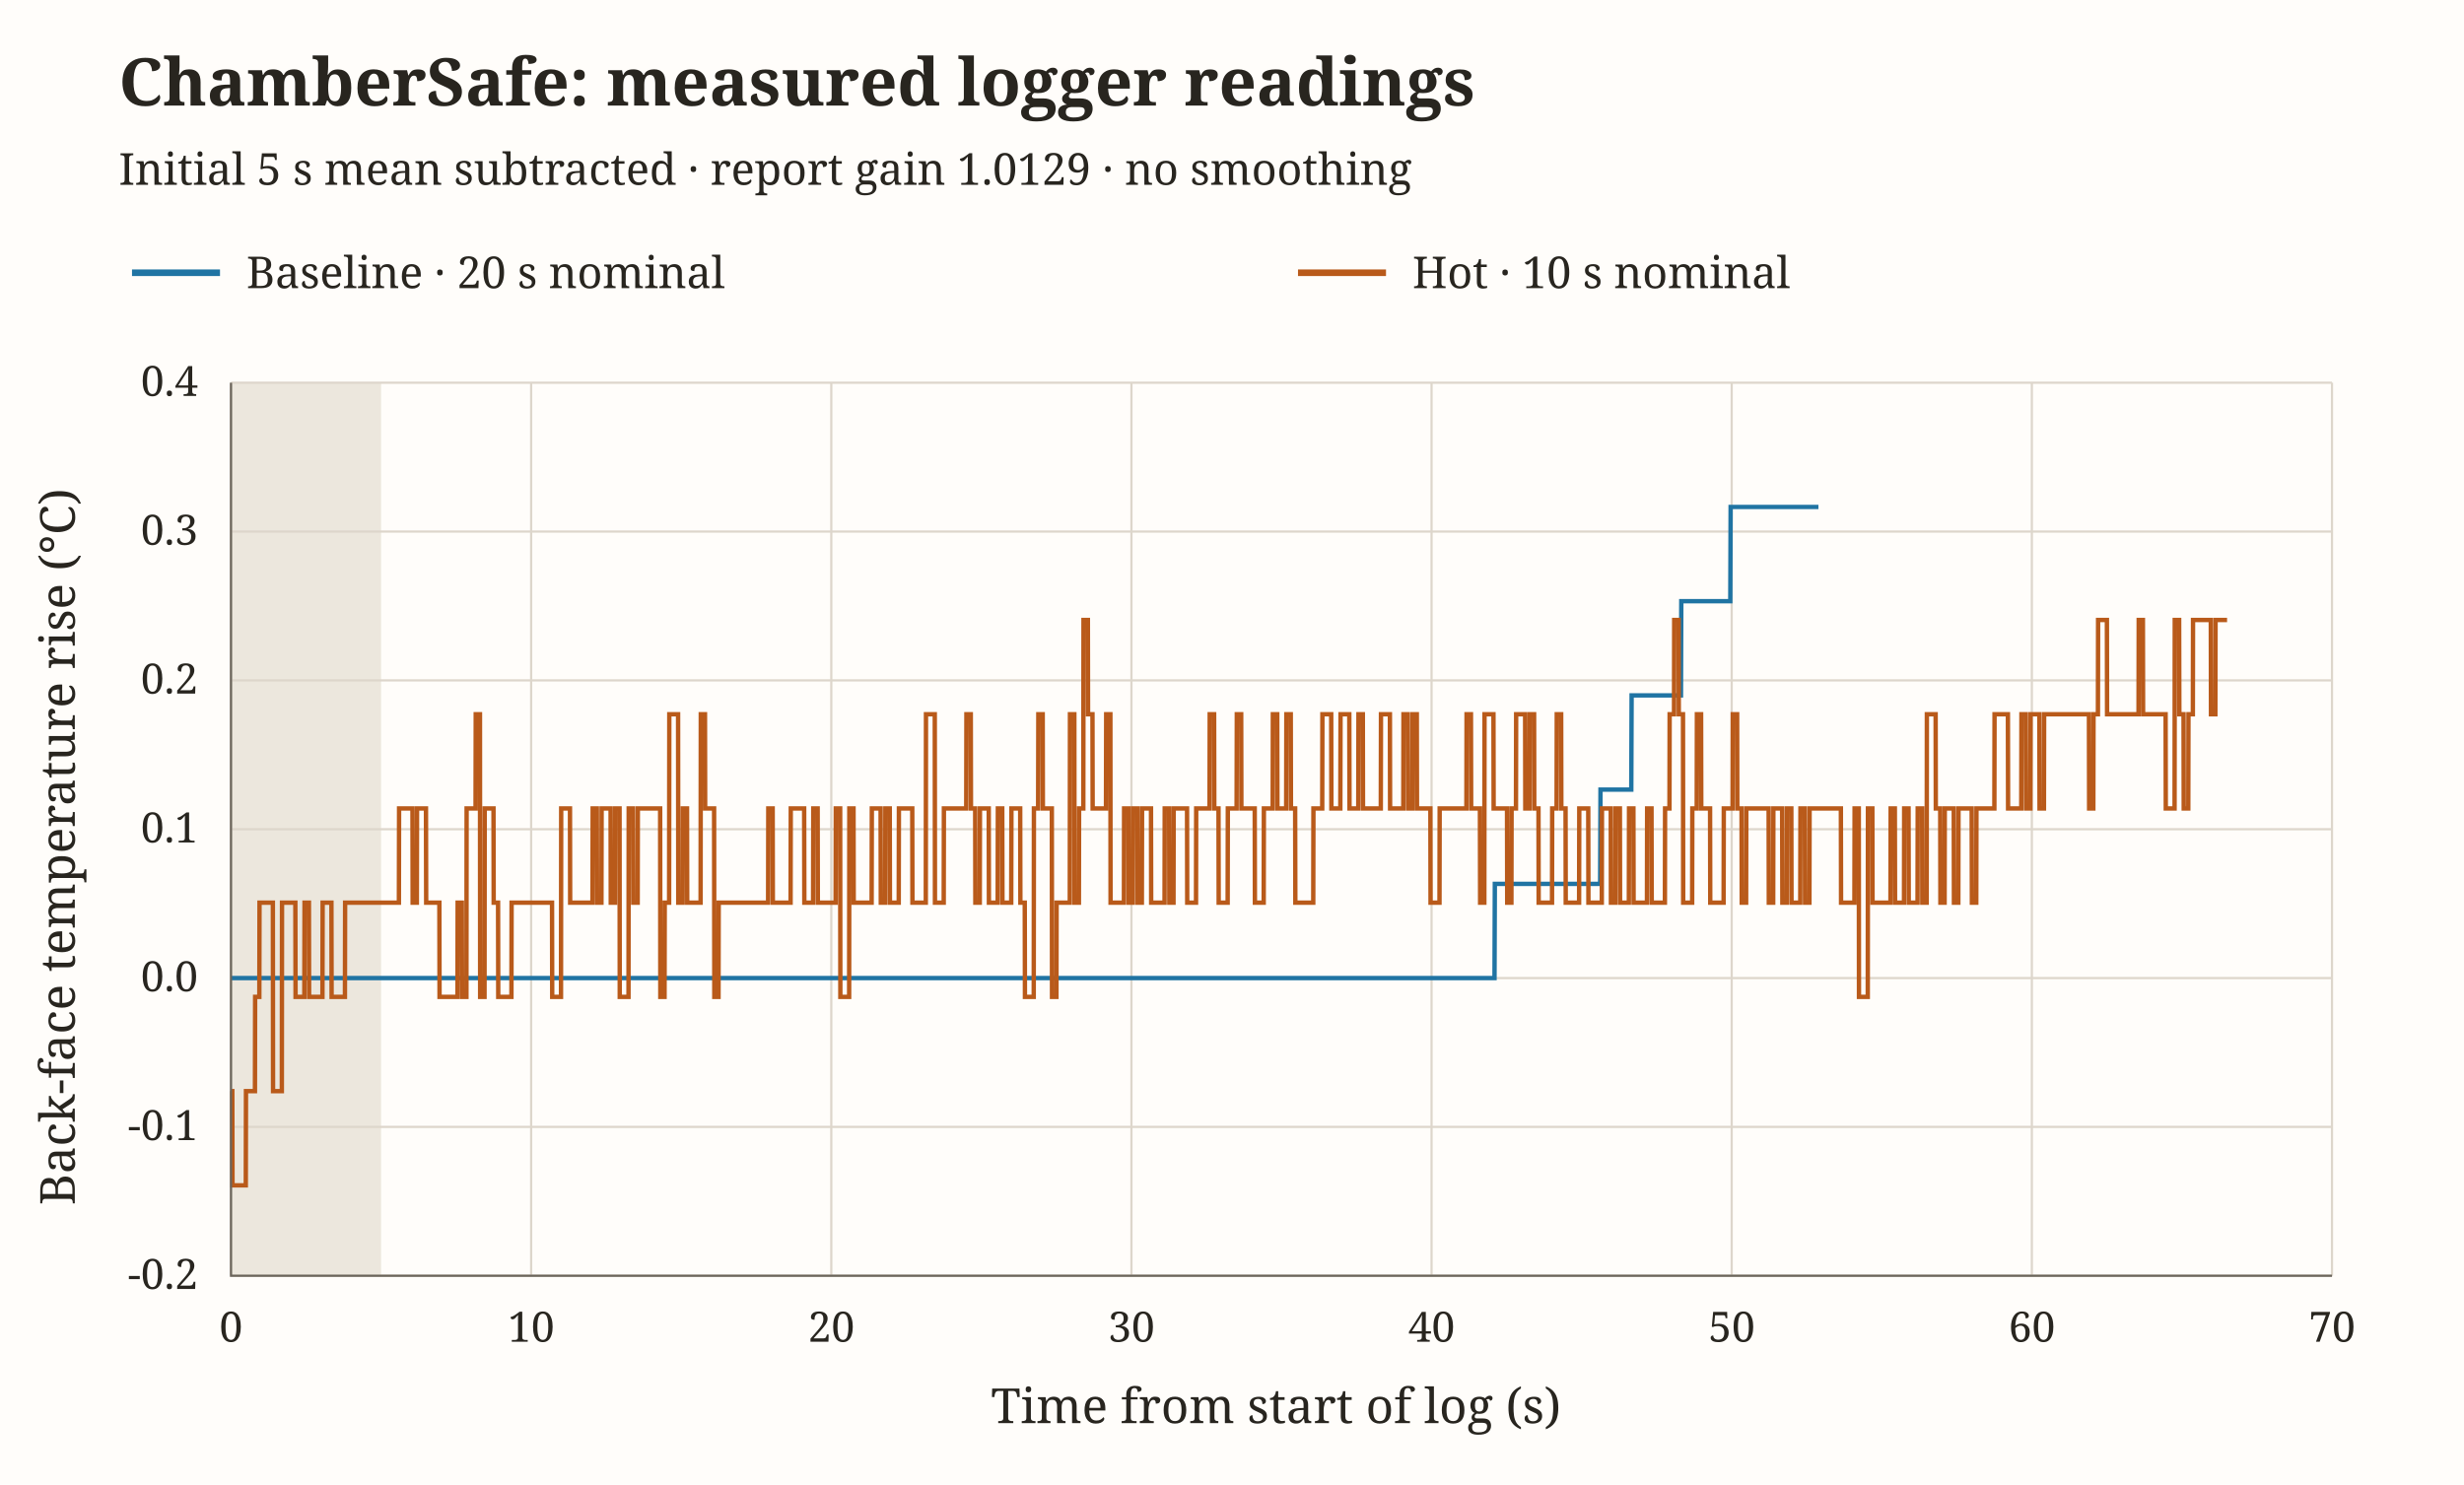
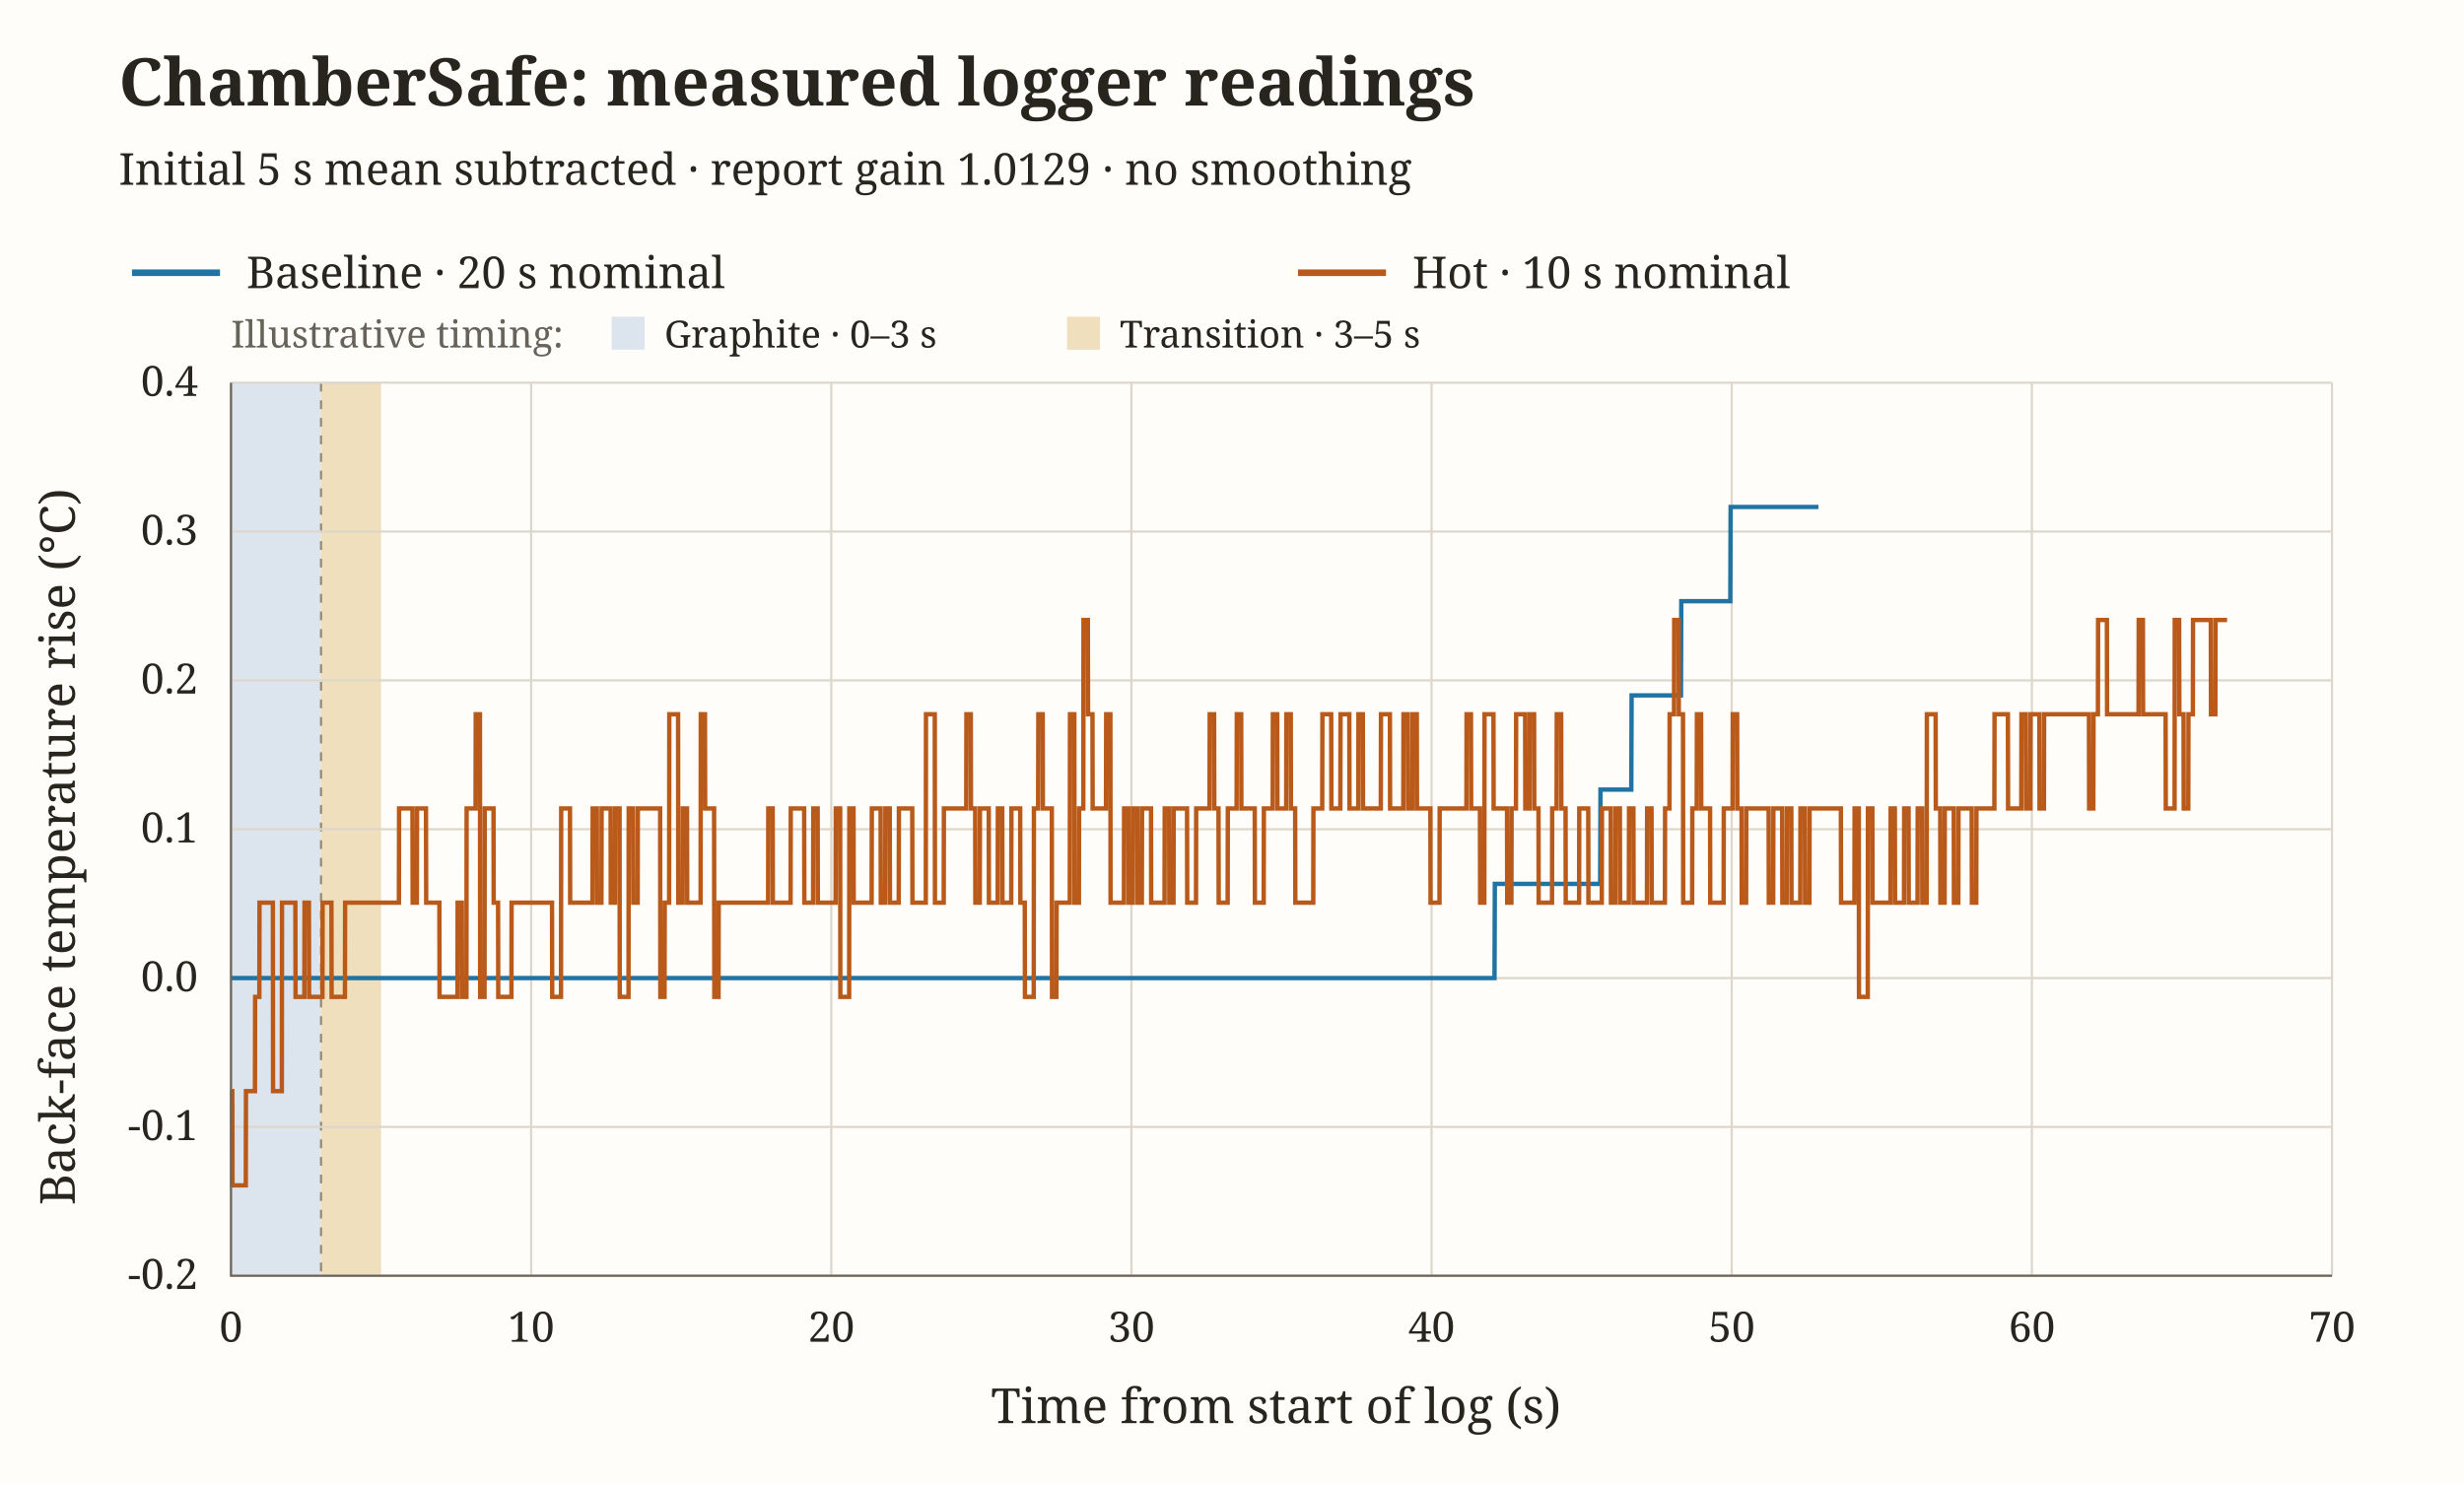
<svg xmlns="http://www.w3.org/2000/svg" width="1120" height="675" viewBox="0 0 1120 675" role="img" aria-labelledby="title desc">
  <rect width="1120" height="675" fill="#fffdfa" />
  <g font-family="Georgia,serif" fill="#28251f">
    <text x="54" y="48" font-size="30" font-weight="bold">ChamberSafe: measured logger readings</text>
    <text x="54" y="84" font-size="20">Initial 5 s mean subtracted · report gain 1.0129 · no smoothing</text>
    <path d="M60 124H100" stroke="#2074a3" stroke-width="3" />
    <text x="112" y="131" font-size="20">Baseline · 20 s nominal</text>
    <path d="M590 124H630" stroke="#b95a1a" stroke-width="3" />
    <text x="642" y="131" font-size="20">Hot · 10 s nominal</text>
-     <rect x="105.0" y="174" width="68.214" height="406" fill="#ece7dd" />
+     <text x="105" y="158" font-size="17" fill="#68635a">Illustrative timing:</text>
+     <rect x="278" y="144" width="15" height="15" fill="#dce5ed" />
+     <text x="302" y="158" font-size="17">Graphite · 0–3 s</text>
+     <rect x="485" y="144" width="15" height="15" fill="#f0dfbd" />
+     <text x="509" y="158" font-size="17">Transition · 3–5 s</text>
+     <rect id="graphite-period" x="105.0" y="174" width="40.929" height="406" fill="#dce5ed" />
+     <rect id="transition-period" x="145.929" y="174" width="27.286" height="406" fill="#f0dfbd" />
+     <path id="stage-boundary" d="M145.929 174V580" stroke="#988b75" stroke-width="1" stroke-dasharray="4 4" />
    <path d="M105.00 174V580" stroke="#ddd6cb" />
    <text x="105.00" y="610" text-anchor="middle" font-size="19">0</text>
    <path d="M241.43 174V580" stroke="#ddd6cb" />
    <text x="241.43" y="610" text-anchor="middle" font-size="19">10</text>
    <path d="M377.86 174V580" stroke="#ddd6cb" />
    <text x="377.86" y="610" text-anchor="middle" font-size="19">20</text>
    <path d="M514.29 174V580" stroke="#ddd6cb" />
    <text x="514.29" y="610" text-anchor="middle" font-size="19">30</text>
    <path d="M650.71 174V580" stroke="#ddd6cb" />
    <text x="650.71" y="610" text-anchor="middle" font-size="19">40</text>
    <path d="M787.14 174V580" stroke="#ddd6cb" />
    <text x="787.14" y="610" text-anchor="middle" font-size="19">50</text>
    <path d="M923.57 174V580" stroke="#ddd6cb" />
    <text x="923.57" y="610" text-anchor="middle" font-size="19">60</text>
    <path d="M1060.00 174V580" stroke="#ddd6cb" />
    <text x="1060.00" y="610" text-anchor="middle" font-size="19">70</text>
    <path d="M105 580.00H1060" stroke="#ddd6cb" />
    <text x="90" y="586.00" text-anchor="end" font-size="19">-0.2</text>
    <path d="M105 512.33H1060" stroke="#ddd6cb" />
    <text x="90" y="518.33" text-anchor="end" font-size="19">-0.1</text>
    <path d="M105 444.67H1060" stroke="#ddd6cb" />
    <text x="90" y="450.67" text-anchor="end" font-size="19">0.0</text>
    <path d="M105 377.00H1060" stroke="#ddd6cb" />
    <text x="90" y="383.00" text-anchor="end" font-size="19">0.1</text>
    <path d="M105 309.33H1060" stroke="#ddd6cb" />
    <text x="90" y="315.33" text-anchor="end" font-size="19">0.2</text>
    <path d="M105 241.67H1060" stroke="#ddd6cb" />
    <text x="90" y="247.67" text-anchor="end" font-size="19">0.3</text>
    <path d="M105 174.00H1060" stroke="#ddd6cb" />
    <text x="90" y="180.00" text-anchor="end" font-size="19">0.4</text>
    <polyline points="105.027,444.667 679.323,444.667 679.473,401.829 727.346,401.829 727.496,358.992 741.494,358.992 741.644,316.155 764.073,316.155 764.223,273.318 786.502,273.318 786.652,230.481 826.557,230.481" fill="none" stroke="#2074a3" stroke-width="2" />
    <polyline points="105.027,496.061 105.600,496.061 105.682,538.898 111.726,538.898 111.808,496.061 115.887,496.061 115.969,453.224 117.879,453.224 117.961,410.386 124.032,410.386 124.114,496.061 128.111,496.061 128.193,410.386 134.250,410.386 134.346,453.224 138.329,453.224 138.425,410.386 140.417,410.386 140.499,453.224 146.570,453.224 146.652,410.386 150.649,410.386 150.731,453.224 156.788,453.224 156.870,410.386 181.318,410.386 181.400,367.549 187.485,367.549 187.567,410.386 189.477,410.386 189.558,367.549 193.624,367.549 193.719,410.386 199.709,410.386 199.791,453.224 207.935,453.224 208.017,410.386 209.927,410.386 210.023,453.224 212.015,453.224 212.096,367.549 216.162,367.549 216.244,324.712 218.167,324.712 218.249,453.224 220.241,453.224 220.323,367.549 224.320,367.549 224.402,410.386 226.394,410.386 226.476,453.224 232.465,453.224 232.547,410.386 250.924,410.386 251.006,453.224 255.003,453.224 255.085,367.549 259.082,367.549 259.164,410.386 269.301,410.386 269.396,367.549 271.306,367.549 271.388,410.386 273.380,410.386 273.462,367.549 277.541,367.549 277.623,410.386 279.533,410.386 279.615,367.549 281.620,367.549 281.702,453.224 285.686,453.224 285.768,367.549 287.760,367.549 287.842,410.386 289.847,410.386 289.929,367.549 300.066,367.549 300.147,453.224 302.071,453.224 302.153,410.386 304.145,410.386 304.227,324.712 308.224,324.712 308.306,410.386 310.298,410.386 310.380,367.549 312.290,367.549 312.371,410.386 318.456,410.386 318.538,324.712 320.448,324.712 320.530,367.549 324.595,367.549 324.691,453.224 326.601,453.224 326.683,410.386 349.139,410.386 349.221,367.549 351.213,367.549 351.295,410.386 359.357,410.386 359.439,367.549 365.524,367.549 365.606,410.386 369.590,410.386 369.671,367.549 371.663,367.549 371.745,410.386 379.822,410.386 379.904,367.549 381.895,367.549 381.977,453.224 385.975,453.224 386.057,367.549 387.966,367.549 388.048,410.386 396.193,410.386 396.289,367.549 400.272,367.549 400.368,410.386 402.360,410.386 402.442,367.549 404.433,367.549 404.515,410.386 408.513,410.386 408.595,367.549 414.666,367.549 414.747,410.386 420.818,410.386 420.900,324.712 424.898,324.712 424.980,410.386 428.963,410.386 429.045,367.549 439.195,367.549 439.277,324.712 441.269,324.712 441.351,367.549 443.261,367.549 443.343,410.386 445.348,410.386 445.430,367.549 449.428,367.549 449.509,410.386 453.493,410.386 453.575,367.549 455.567,367.549 455.662,410.386 459.646,410.386 459.742,367.549 463.725,367.549 463.807,410.386 465.799,410.386 465.881,453.224 469.878,453.224 469.960,367.549 471.870,367.549 471.966,324.712 473.957,324.712 474.039,367.549 478.105,367.549 478.187,453.224 480.192,453.224 480.274,410.386 486.263,410.386 486.345,324.712 488.337,324.712 488.419,410.386 490.411,410.386 490.493,367.549 492.416,367.549 492.498,281.875 494.490,281.875 494.572,324.712 496.577,324.712 496.659,367.549 502.717,367.549 502.812,324.712 504.722,324.712 504.804,410.386 510.875,410.386 510.957,367.549 512.949,367.549 513.031,410.386 514.941,410.386 515.036,367.549 517.028,367.549 517.110,410.386 519.020,410.386 519.115,367.549 523.181,367.549 523.263,410.386 529.334,410.386 529.416,367.549 531.421,367.549 531.503,410.386 533.413,410.386 533.495,367.549 539.566,367.549 539.648,410.386 543.645,410.386 543.727,367.549 549.784,367.549 549.866,324.712 551.872,324.712 551.954,367.549 553.864,367.549 553.946,410.386 558.025,410.386 558.107,367.549 562.090,367.549 562.186,324.712 564.178,324.712 564.259,367.549 570.331,367.549 570.412,410.386 574.410,410.386 574.492,367.549 578.489,367.549 578.571,324.712 580.563,324.712 580.645,367.549 584.628,367.549 584.710,324.712 586.716,324.712 586.797,367.549 588.707,367.549 588.789,410.386 596.934,410.386 597.016,367.549 601.013,367.549 601.095,324.712 605.093,324.712 605.174,367.549 609.240,367.549 609.336,324.712 613.319,324.712 613.415,367.549 617.398,367.549 617.480,324.712 619.472,324.712 619.554,367.549 627.631,367.549 627.712,324.712 631.778,324.712 631.860,367.549 637.863,367.549 637.945,324.712 639.936,324.712 640.018,367.549 642.010,367.549 642.092,324.712 644.002,324.712 644.084,367.549 650.169,367.549 650.250,410.386 654.316,410.386 654.398,367.549 666.540,367.549 666.622,324.712 668.614,324.712 668.709,367.549 672.693,367.549 672.788,410.386 674.698,410.386 674.780,324.712 678.846,324.712 678.928,367.549 685.012,367.549 685.094,410.386 687.004,410.386 687.086,367.549 689.078,367.549 689.160,324.712 693.239,324.712 693.321,367.549 695.231,367.549 695.313,324.712 697.318,324.712 697.400,367.549 699.310,367.549 699.392,410.386 705.463,410.386 705.545,367.549 707.537,367.549 707.619,324.712 709.624,324.712 709.706,367.549 711.616,367.549 711.698,410.386 717.769,410.386 717.851,367.549 721.930,367.549 722.012,410.386 728.083,410.386 728.165,367.549 732.162,367.549 732.244,410.386 734.236,410.386 734.318,367.549 736.310,367.549 736.391,410.386 740.389,410.386 740.471,367.549 742.462,367.549 742.544,410.386 748.615,410.386 748.697,367.549 750.689,367.549 750.785,410.386 756.774,410.386 756.856,367.549 758.848,367.549 758.929,324.712 760.921,324.712 761.003,281.875 763.009,281.875 763.091,324.712 765.001,324.712 765.082,410.386 769.162,410.386 769.243,367.549 771.235,367.549 771.317,324.712 773.227,324.712 773.309,367.549 777.306,367.549 777.388,410.386 783.459,410.386 783.541,367.549 787.538,367.549 787.620,324.712 789.612,324.712 789.694,367.549 791.618,367.549 791.700,410.386 793.691,410.386 793.773,367.549 803.924,367.549 804.005,410.386 805.997,410.386 806.079,367.549 810.063,367.549 810.158,410.386 812.150,410.386 812.232,367.549 814.238,367.549 814.319,410.386 818.303,410.386 818.385,367.549 820.377,367.549 820.459,410.386 822.464,410.386 822.546,367.549 836.762,367.549 836.844,410.386 842.915,410.386 842.997,367.549 844.907,367.549 844.989,453.224 848.986,453.224 849.068,367.549 851.073,367.549 851.155,410.386 859.300,410.386 859.382,367.549 861.292,367.549 861.387,410.386 865.453,410.386 865.535,367.549 867.527,367.549 867.608,410.386 871.606,410.386 871.688,367.549 873.693,367.549 873.775,410.386 875.767,410.386 875.849,324.712 879.832,324.712 879.914,367.549 881.920,367.549 882.002,410.386 883.912,410.386 883.993,367.549 888.073,367.549 888.155,410.386 890.146,410.386 890.228,367.549 896.217,367.549 896.313,410.386 898.305,410.386 898.387,367.549 906.531,367.549 906.613,324.712 912.684,324.712 912.766,367.549 918.755,367.549 918.837,324.712 920.843,324.712 920.925,367.549 922.917,367.549 922.998,324.712 926.982,324.712 927.064,367.549 929.069,367.549 929.151,324.712 949.520,324.712 949.602,367.549 951.512,367.549 951.607,324.712 953.599,324.712 953.681,281.875 957.679,281.875 957.760,324.712 972.058,324.712 972.140,281.875 974.050,281.875 974.132,324.712 984.364,324.712 984.446,367.549 988.443,367.549 988.525,281.875 990.517,281.875 990.612,324.712 992.522,324.712 992.604,367.549 994.678,367.549 994.760,324.712 996.752,324.712 996.834,281.875 1004.910,281.875 1004.992,324.712 1006.984,324.712 1007.066,281.875 1012.305,281.875" fill="none" stroke="#b95a1a" stroke-width="2" />
    <path d="M105 174V580H1060" stroke="#6b655b" fill="none" />
    <text x="580" y="647" text-anchor="middle" font-size="22">Time from start of log (s)</text>
    <text transform="translate(34 385) rotate(-90)" text-anchor="middle" font-size="22">Back-face temperature rise (°C)</text>
  </g>
</svg>
